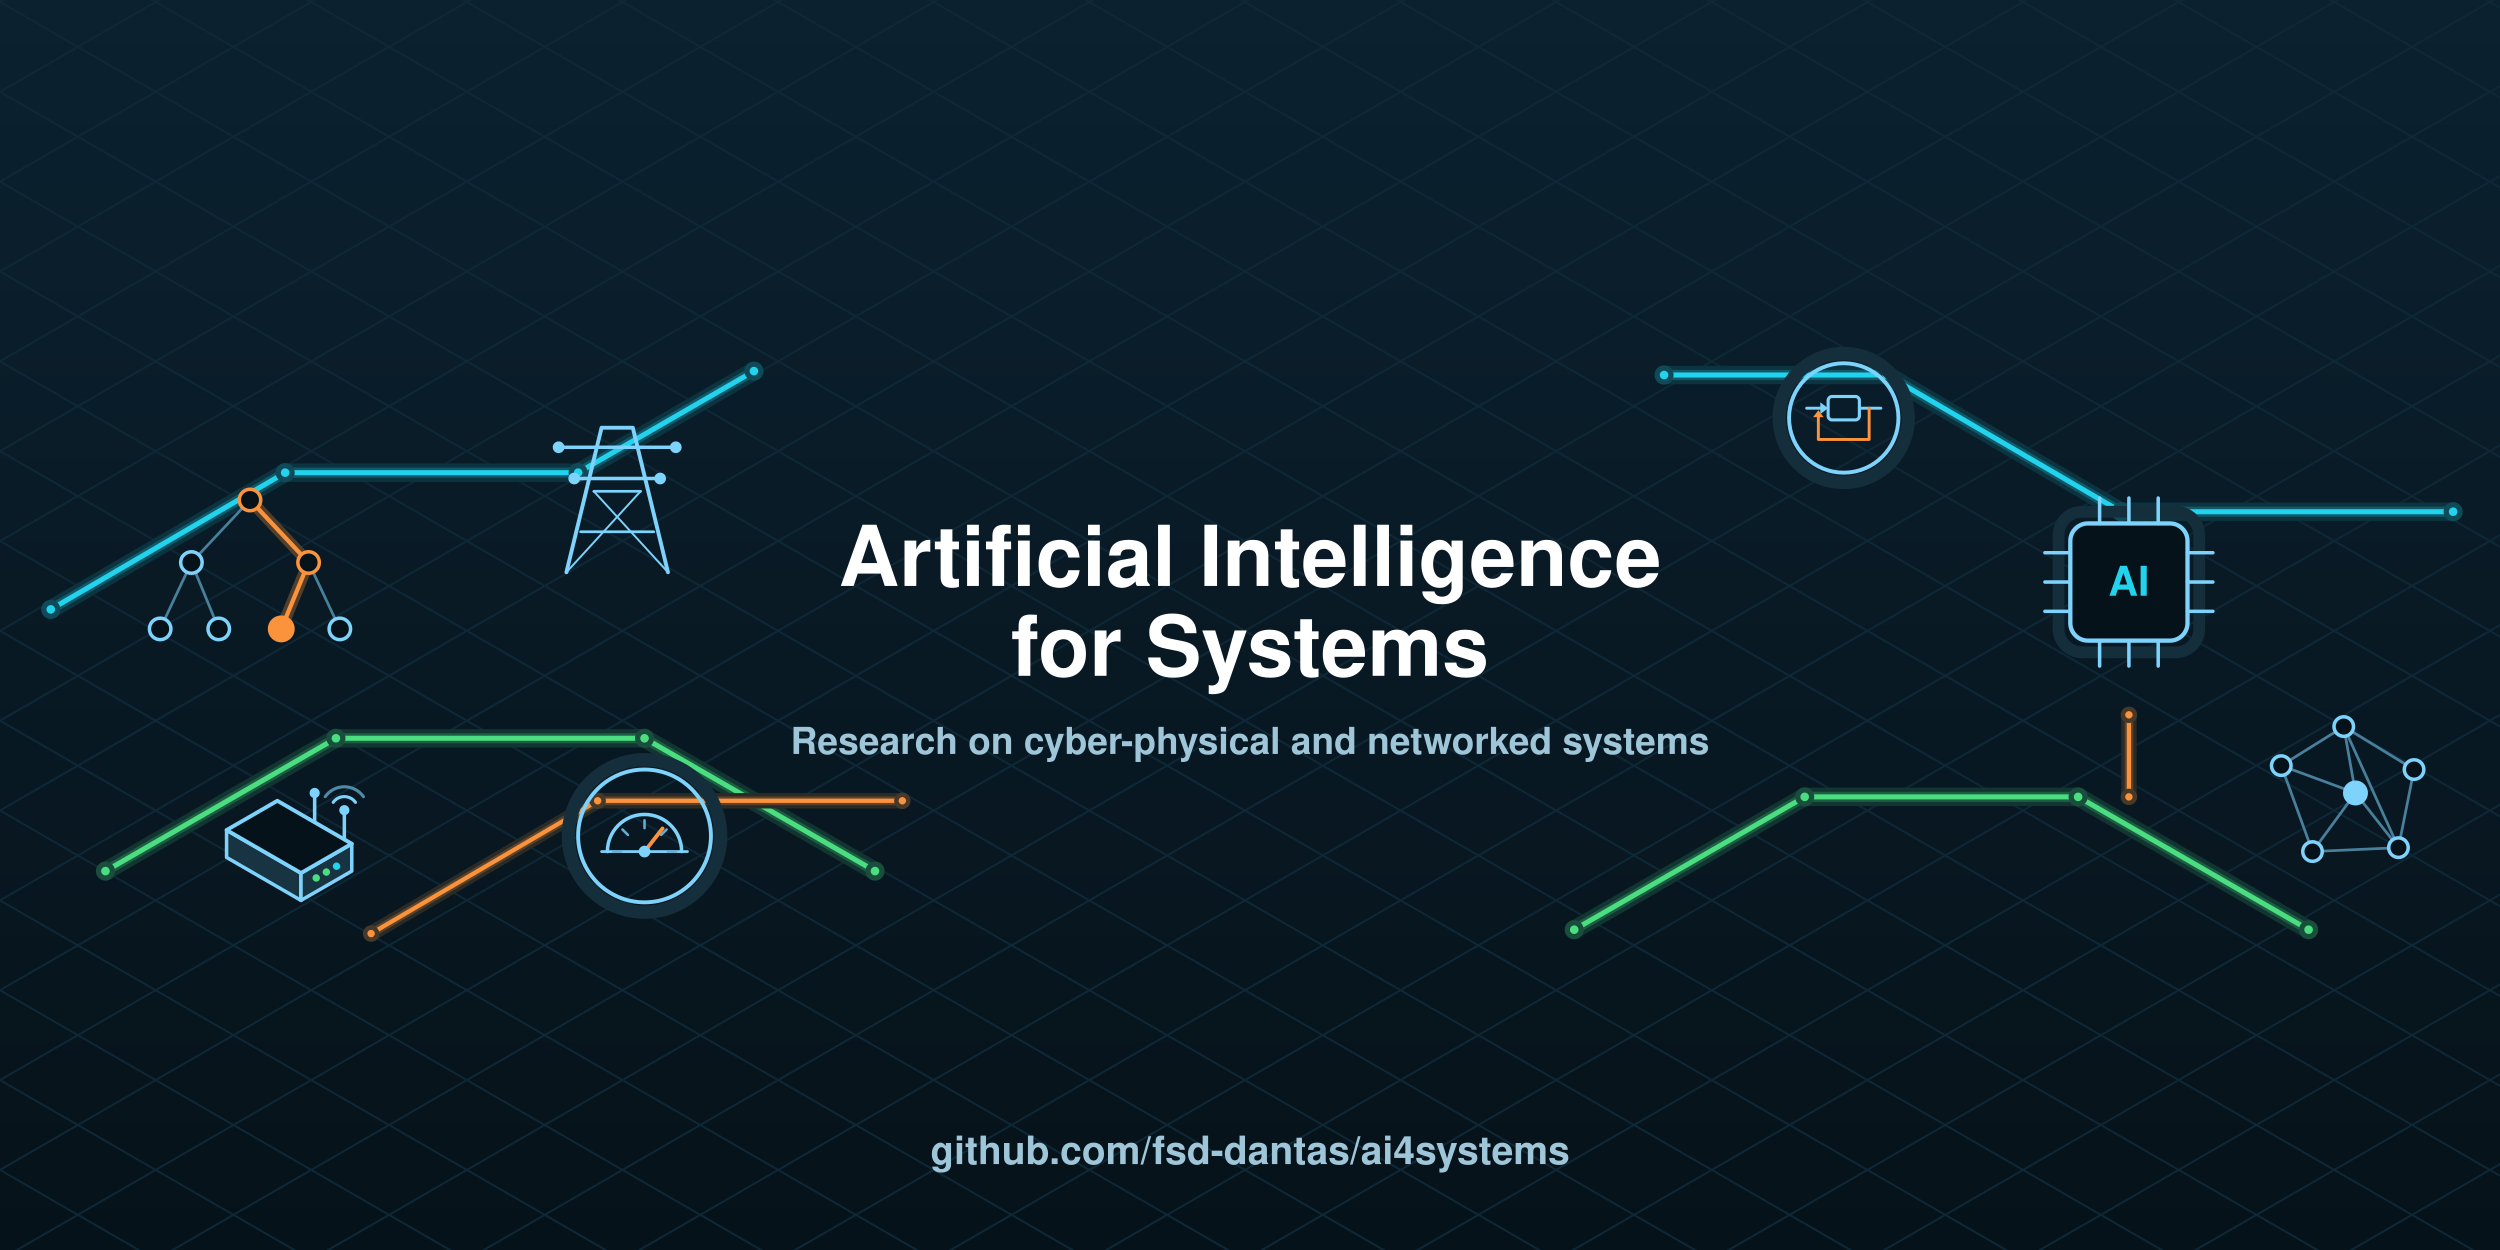
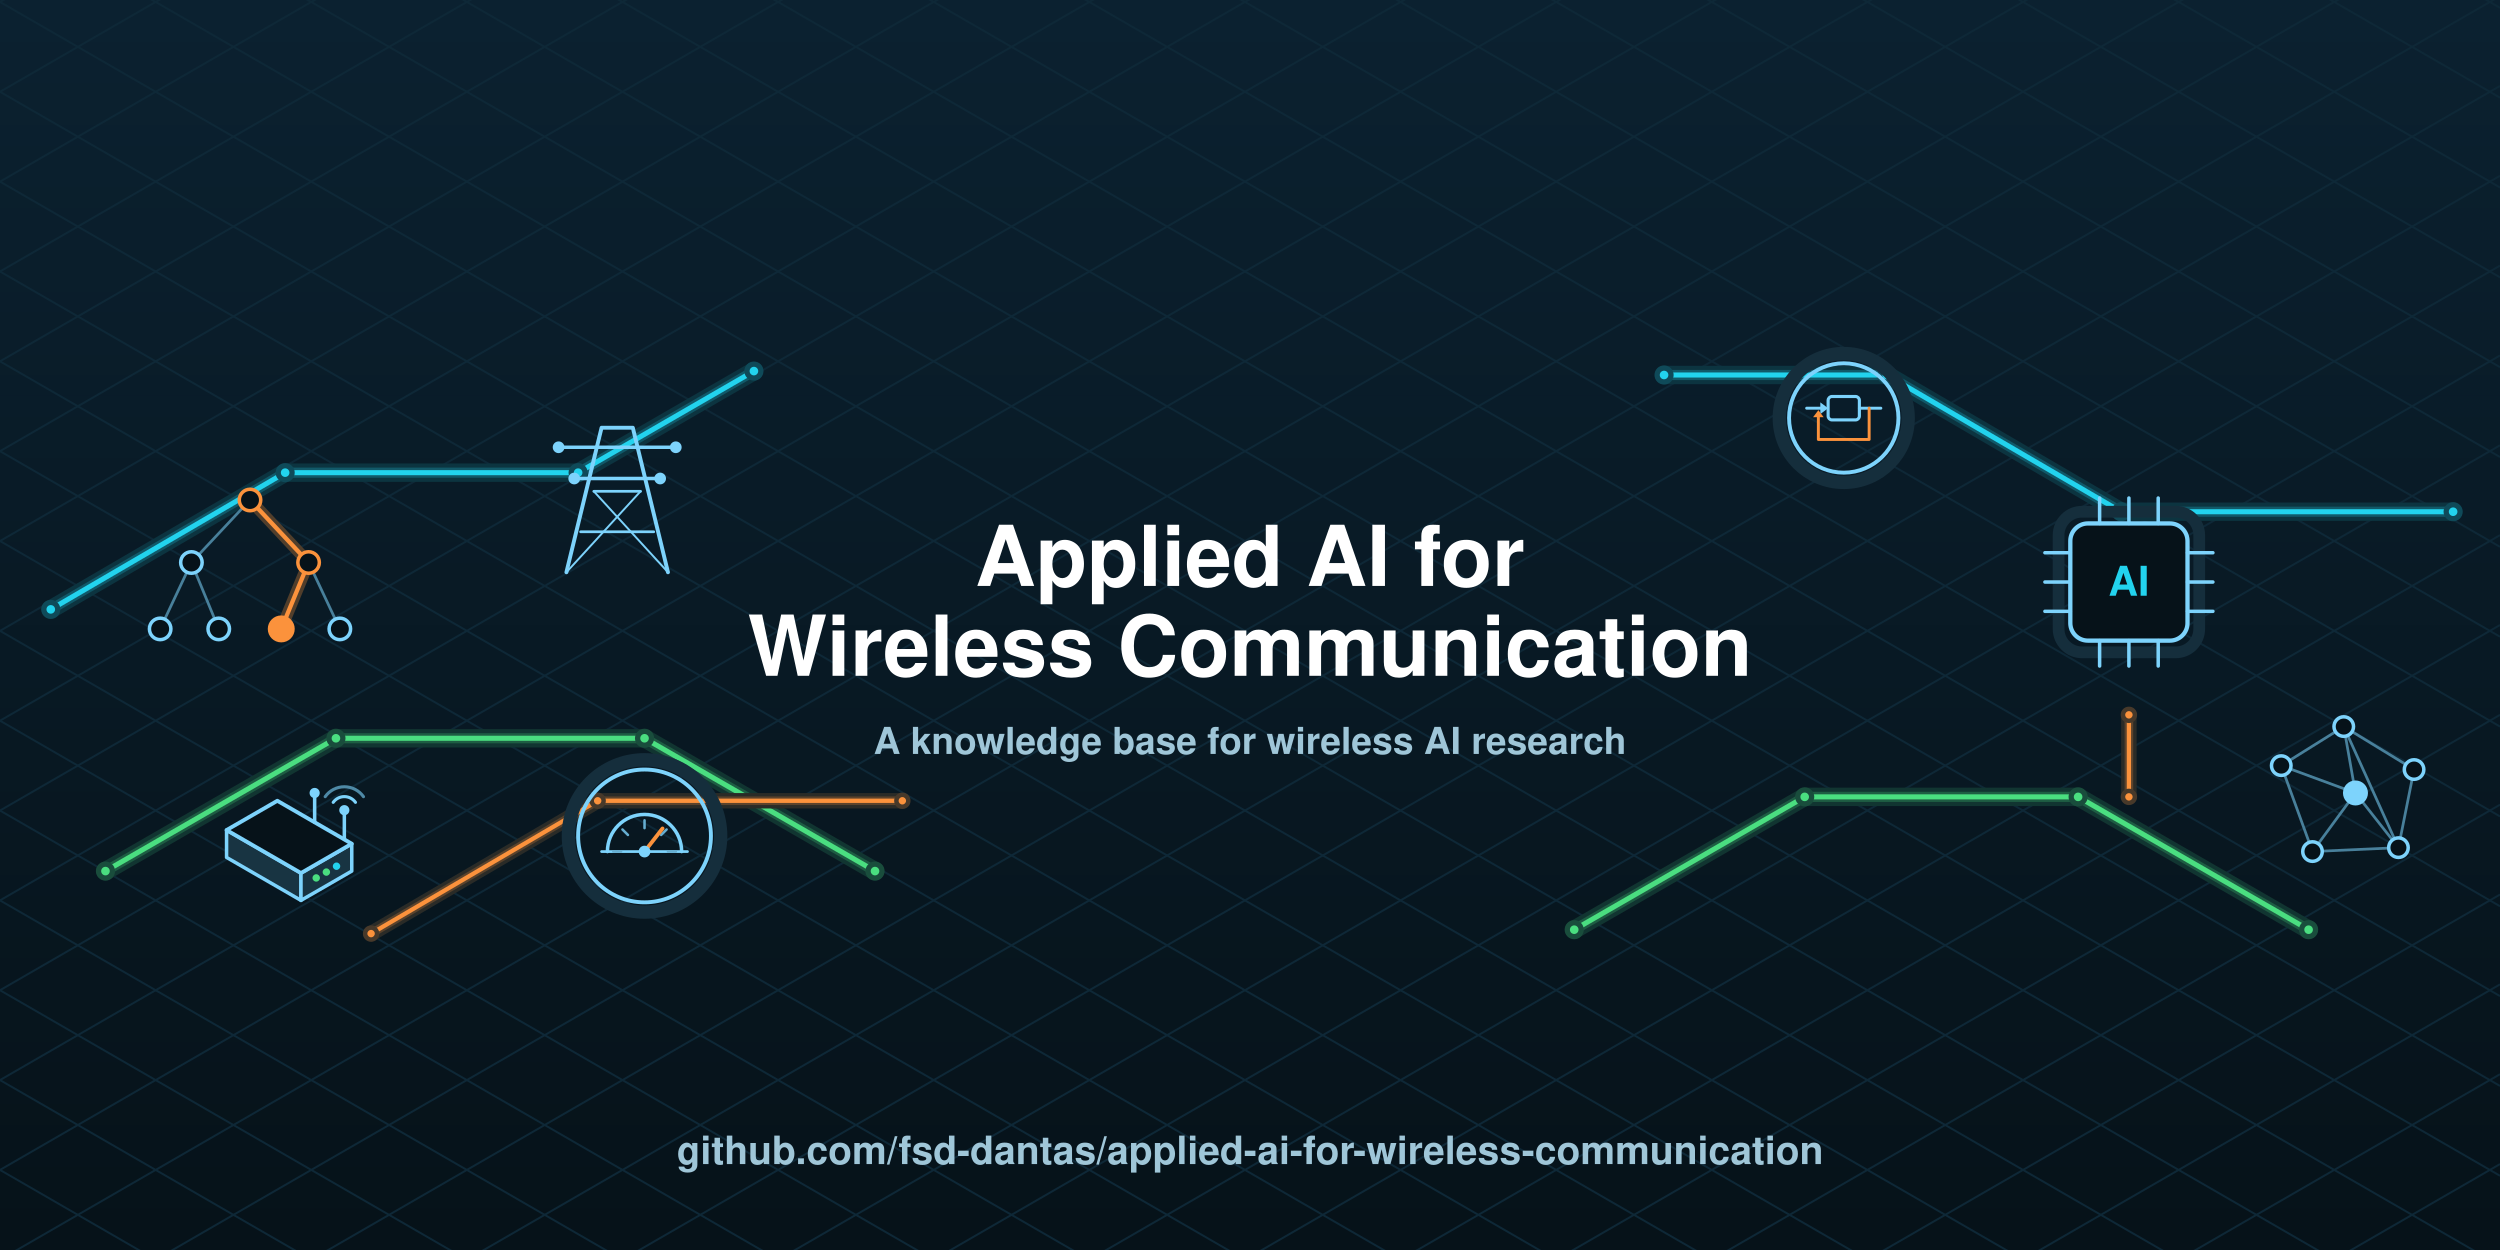
<svg xmlns="http://www.w3.org/2000/svg" viewBox="0 0 1280 640" width="1280" height="640" font-family="Segoe UI, Helvetica, Arial, sans-serif">
  <rect x="0" y="0.00" width="1280" height="11.67" fill="#0b2130" />
  <rect x="0" y="10.67" width="1280" height="11.67" fill="#0b2130" />
  <rect x="0" y="21.33" width="1280" height="11.67" fill="#0b202f" />
  <rect x="0" y="32.00" width="1280" height="11.67" fill="#0b202f" />
  <rect x="0" y="42.67" width="1280" height="11.67" fill="#0b202e" />
  <rect x="0" y="53.33" width="1280" height="11.67" fill="#0b202e" />
  <rect x="0" y="64.00" width="1280" height="11.67" fill="#0a1f2e" />
  <rect x="0" y="74.67" width="1280" height="11.67" fill="#0a1f2d" />
  <rect x="0" y="85.33" width="1280" height="11.67" fill="#0a1f2d" />
  <rect x="0" y="96.00" width="1280" height="11.67" fill="#0a1f2c" />
  <rect x="0" y="106.67" width="1280" height="11.67" fill="#0a1e2c" />
  <rect x="0" y="117.33" width="1280" height="11.67" fill="#0a1e2c" />
  <rect x="0" y="128.00" width="1280" height="11.67" fill="#0a1e2b" />
  <rect x="0" y="138.67" width="1280" height="11.67" fill="#0a1e2b" />
  <rect x="0" y="149.33" width="1280" height="11.67" fill="#0a1d2b" />
  <rect x="0" y="160.00" width="1280" height="11.67" fill="#0a1d2a" />
  <rect x="0" y="170.67" width="1280" height="11.67" fill="#0a1d2a" />
  <rect x="0" y="181.33" width="1280" height="11.67" fill="#0a1d29" />
  <rect x="0" y="192.00" width="1280" height="11.67" fill="#091c29" />
  <rect x="0" y="202.67" width="1280" height="11.67" fill="#091c29" />
  <rect x="0" y="213.33" width="1280" height="11.67" fill="#091c28" />
  <rect x="0" y="224.00" width="1280" height="11.67" fill="#091c28" />
  <rect x="0" y="234.67" width="1280" height="11.67" fill="#091b27" />
  <rect x="0" y="245.33" width="1280" height="11.67" fill="#091b27" />
  <rect x="0" y="256.00" width="1280" height="11.67" fill="#091b27" />
  <rect x="0" y="266.67" width="1280" height="11.67" fill="#091b26" />
  <rect x="0" y="277.33" width="1280" height="11.67" fill="#091a26" />
  <rect x="0" y="288.00" width="1280" height="11.67" fill="#091a25" />
  <rect x="0" y="298.67" width="1280" height="11.67" fill="#091a25" />
  <rect x="0" y="309.33" width="1280" height="11.67" fill="#091a25" />
  <rect x="0" y="320.00" width="1280" height="11.67" fill="#081924" />
  <rect x="0" y="330.67" width="1280" height="11.67" fill="#081924" />
  <rect x="0" y="341.33" width="1280" height="11.67" fill="#081924" />
  <rect x="0" y="352.00" width="1280" height="11.67" fill="#081923" />
  <rect x="0" y="362.67" width="1280" height="11.67" fill="#081823" />
  <rect x="0" y="373.33" width="1280" height="11.67" fill="#081822" />
  <rect x="0" y="384.00" width="1280" height="11.67" fill="#081822" />
  <rect x="0" y="394.67" width="1280" height="11.67" fill="#081822" />
  <rect x="0" y="405.33" width="1280" height="11.67" fill="#081721" />
  <rect x="0" y="416.00" width="1280" height="11.67" fill="#081721" />
  <rect x="0" y="426.67" width="1280" height="11.67" fill="#081720" />
  <rect x="0" y="437.33" width="1280" height="11.67" fill="#081720" />
  <rect x="0" y="448.00" width="1280" height="11.67" fill="#071620" />
  <rect x="0" y="458.67" width="1280" height="11.67" fill="#07161f" />
  <rect x="0" y="469.33" width="1280" height="11.67" fill="#07161f" />
  <rect x="0" y="480.00" width="1280" height="11.67" fill="#07161e" />
  <rect x="0" y="490.67" width="1280" height="11.67" fill="#07151e" />
  <rect x="0" y="501.33" width="1280" height="11.67" fill="#07151e" />
  <rect x="0" y="512.00" width="1280" height="11.67" fill="#07151d" />
  <rect x="0" y="522.67" width="1280" height="11.67" fill="#07151d" />
  <rect x="0" y="533.33" width="1280" height="11.67" fill="#07141d" />
  <rect x="0" y="544.00" width="1280" height="11.67" fill="#07141c" />
  <rect x="0" y="554.67" width="1280" height="11.67" fill="#07141c" />
  <rect x="0" y="565.33" width="1280" height="11.67" fill="#07141b" />
  <rect x="0" y="576.00" width="1280" height="11.67" fill="#06131b" />
  <rect x="0" y="586.67" width="1280" height="11.67" fill="#06131b" />
  <rect x="0" y="597.33" width="1280" height="11.67" fill="#06131a" />
  <rect x="0" y="608.00" width="1280" height="11.67" fill="#06131a" />
  <rect x="0" y="618.67" width="1280" height="11.67" fill="#061219" />
  <rect x="0" y="629.33" width="1280" height="11.67" fill="#061219" />
  <line x1="0" y1="-1471" x2="1280" y2="-732" stroke="#0e2837" stroke-width="1" />
  <line x1="0" y1="-1471" x2="1280" y2="-2210" stroke="#0e2837" stroke-width="1" />
  <line x1="0" y1="-1425" x2="1280" y2="-686" stroke="#0e2837" stroke-width="1" />
  <line x1="0" y1="-1425" x2="1280" y2="-2164" stroke="#0e2837" stroke-width="1" />
  <line x1="0" y1="-1379" x2="1280" y2="-640" stroke="#0e2837" stroke-width="1" />
  <line x1="0" y1="-1379" x2="1280" y2="-2118" stroke="#0e2837" stroke-width="1" />
  <line x1="0" y1="-1333" x2="1280" y2="-594" stroke="#0e2837" stroke-width="1" />
  <line x1="0" y1="-1333" x2="1280" y2="-2072" stroke="#0e2837" stroke-width="1" />
  <line x1="0" y1="-1287" x2="1280" y2="-548" stroke="#0e2837" stroke-width="1" />
  <line x1="0" y1="-1287" x2="1280" y2="-2026" stroke="#0e2837" stroke-width="1" />
  <line x1="0" y1="-1241" x2="1280" y2="-502" stroke="#0e2837" stroke-width="1" />
  <line x1="0" y1="-1241" x2="1280" y2="-1980" stroke="#0e2837" stroke-width="1" />
  <line x1="0" y1="-1195" x2="1280" y2="-456" stroke="#0e2837" stroke-width="1" />
  <line x1="0" y1="-1195" x2="1280" y2="-1934" stroke="#0e2837" stroke-width="1" />
  <line x1="0" y1="-1149" x2="1280" y2="-410" stroke="#0e2837" stroke-width="1" />
  <line x1="0" y1="-1149" x2="1280" y2="-1888" stroke="#0e2837" stroke-width="1" />
  <line x1="0" y1="-1103" x2="1280" y2="-364" stroke="#0e2837" stroke-width="1" />
  <line x1="0" y1="-1103" x2="1280" y2="-1842" stroke="#0e2837" stroke-width="1" />
  <line x1="0" y1="-1057" x2="1280" y2="-318" stroke="#0e2837" stroke-width="1" />
  <line x1="0" y1="-1057" x2="1280" y2="-1796" stroke="#0e2837" stroke-width="1" />
  <line x1="0" y1="-1011" x2="1280" y2="-272" stroke="#0e2837" stroke-width="1" />
  <line x1="0" y1="-1011" x2="1280" y2="-1750" stroke="#0e2837" stroke-width="1" />
  <line x1="0" y1="-965" x2="1280" y2="-226" stroke="#0e2837" stroke-width="1" />
  <line x1="0" y1="-965" x2="1280" y2="-1704" stroke="#0e2837" stroke-width="1" />
  <line x1="0" y1="-919" x2="1280" y2="-180" stroke="#0e2837" stroke-width="1" />
  <line x1="0" y1="-919" x2="1280" y2="-1658" stroke="#0e2837" stroke-width="1" />
  <line x1="0" y1="-873" x2="1280" y2="-134" stroke="#0e2837" stroke-width="1" />
  <line x1="0" y1="-873" x2="1280" y2="-1612" stroke="#0e2837" stroke-width="1" />
  <line x1="0" y1="-827" x2="1280" y2="-88" stroke="#0e2837" stroke-width="1" />
  <line x1="0" y1="-827" x2="1280" y2="-1566" stroke="#0e2837" stroke-width="1" />
  <line x1="0" y1="-781" x2="1280" y2="-42" stroke="#0e2837" stroke-width="1" />
  <line x1="0" y1="-781" x2="1280" y2="-1520" stroke="#0e2837" stroke-width="1" />
  <line x1="0" y1="-735" x2="1280" y2="4" stroke="#0e2837" stroke-width="1" />
  <line x1="0" y1="-735" x2="1280" y2="-1474" stroke="#0e2837" stroke-width="1" />
  <line x1="0" y1="-689" x2="1280" y2="50" stroke="#0e2837" stroke-width="1" />
  <line x1="0" y1="-689" x2="1280" y2="-1428" stroke="#0e2837" stroke-width="1" />
  <line x1="0" y1="-643" x2="1280" y2="96" stroke="#0e2837" stroke-width="1" />
  <line x1="0" y1="-643" x2="1280" y2="-1382" stroke="#0e2837" stroke-width="1" />
  <line x1="0" y1="-597" x2="1280" y2="142" stroke="#0e2837" stroke-width="1" />
  <line x1="0" y1="-597" x2="1280" y2="-1336" stroke="#0e2837" stroke-width="1" />
  <line x1="0" y1="-551" x2="1280" y2="188" stroke="#0e2837" stroke-width="1" />
  <line x1="0" y1="-551" x2="1280" y2="-1290" stroke="#0e2837" stroke-width="1" />
  <line x1="0" y1="-505" x2="1280" y2="234" stroke="#0e2837" stroke-width="1" />
  <line x1="0" y1="-505" x2="1280" y2="-1244" stroke="#0e2837" stroke-width="1" />
  <line x1="0" y1="-459" x2="1280" y2="280" stroke="#0e2837" stroke-width="1" />
  <line x1="0" y1="-459" x2="1280" y2="-1198" stroke="#0e2837" stroke-width="1" />
  <line x1="0" y1="-413" x2="1280" y2="326" stroke="#0e2837" stroke-width="1" />
  <line x1="0" y1="-413" x2="1280" y2="-1152" stroke="#0e2837" stroke-width="1" />
  <line x1="0" y1="-367" x2="1280" y2="372" stroke="#0e2837" stroke-width="1" />
  <line x1="0" y1="-367" x2="1280" y2="-1106" stroke="#0e2837" stroke-width="1" />
  <line x1="0" y1="-321" x2="1280" y2="418" stroke="#0e2837" stroke-width="1" />
  <line x1="0" y1="-321" x2="1280" y2="-1060" stroke="#0e2837" stroke-width="1" />
  <line x1="0" y1="-275" x2="1280" y2="464" stroke="#0e2837" stroke-width="1" />
  <line x1="0" y1="-275" x2="1280" y2="-1014" stroke="#0e2837" stroke-width="1" />
  <line x1="0" y1="-229" x2="1280" y2="510" stroke="#0e2837" stroke-width="1" />
  <line x1="0" y1="-229" x2="1280" y2="-968" stroke="#0e2837" stroke-width="1" />
  <line x1="0" y1="-183" x2="1280" y2="556" stroke="#0e2837" stroke-width="1" />
  <line x1="0" y1="-183" x2="1280" y2="-922" stroke="#0e2837" stroke-width="1" />
  <line x1="0" y1="-137" x2="1280" y2="602" stroke="#0e2837" stroke-width="1" />
  <line x1="0" y1="-137" x2="1280" y2="-876" stroke="#0e2837" stroke-width="1" />
  <line x1="0" y1="-91" x2="1280" y2="648" stroke="#0e2837" stroke-width="1" />
  <line x1="0" y1="-91" x2="1280" y2="-830" stroke="#0e2837" stroke-width="1" />
  <line x1="0" y1="-45" x2="1280" y2="694" stroke="#0e2837" stroke-width="1" />
  <line x1="0" y1="-45" x2="1280" y2="-784" stroke="#0e2837" stroke-width="1" />
  <line x1="0" y1="1" x2="1280" y2="740" stroke="#0e2837" stroke-width="1" />
  <line x1="0" y1="1" x2="1280" y2="-738" stroke="#0e2837" stroke-width="1" />
  <line x1="0" y1="47" x2="1280" y2="786" stroke="#0e2837" stroke-width="1" />
  <line x1="0" y1="47" x2="1280" y2="-692" stroke="#0e2837" stroke-width="1" />
  <line x1="0" y1="93" x2="1280" y2="832" stroke="#0e2837" stroke-width="1" />
  <line x1="0" y1="93" x2="1280" y2="-646" stroke="#0e2837" stroke-width="1" />
  <line x1="0" y1="139" x2="1280" y2="878" stroke="#0e2837" stroke-width="1" />
  <line x1="0" y1="139" x2="1280" y2="-600" stroke="#0e2837" stroke-width="1" />
  <line x1="0" y1="185" x2="1280" y2="924" stroke="#0e2837" stroke-width="1" />
  <line x1="0" y1="185" x2="1280" y2="-554" stroke="#0e2837" stroke-width="1" />
  <line x1="0" y1="231" x2="1280" y2="970" stroke="#0e2837" stroke-width="1" />
  <line x1="0" y1="231" x2="1280" y2="-508" stroke="#0e2837" stroke-width="1" />
  <line x1="0" y1="277" x2="1280" y2="1016" stroke="#0e2837" stroke-width="1" />
  <line x1="0" y1="277" x2="1280" y2="-462" stroke="#0e2837" stroke-width="1" />
  <line x1="0" y1="323" x2="1280" y2="1062" stroke="#0e2837" stroke-width="1" />
  <line x1="0" y1="323" x2="1280" y2="-416" stroke="#0e2837" stroke-width="1" />
  <line x1="0" y1="369" x2="1280" y2="1108" stroke="#0e2837" stroke-width="1" />
  <line x1="0" y1="369" x2="1280" y2="-370" stroke="#0e2837" stroke-width="1" />
  <line x1="0" y1="415" x2="1280" y2="1154" stroke="#0e2837" stroke-width="1" />
  <line x1="0" y1="415" x2="1280" y2="-324" stroke="#0e2837" stroke-width="1" />
  <line x1="0" y1="461" x2="1280" y2="1200" stroke="#0e2837" stroke-width="1" />
  <line x1="0" y1="461" x2="1280" y2="-278" stroke="#0e2837" stroke-width="1" />
  <line x1="0" y1="507" x2="1280" y2="1246" stroke="#0e2837" stroke-width="1" />
  <line x1="0" y1="507" x2="1280" y2="-232" stroke="#0e2837" stroke-width="1" />
  <line x1="0" y1="553" x2="1280" y2="1292" stroke="#0e2837" stroke-width="1" />
  <line x1="0" y1="553" x2="1280" y2="-186" stroke="#0e2837" stroke-width="1" />
  <line x1="0" y1="599" x2="1280" y2="1338" stroke="#0e2837" stroke-width="1" />
  <line x1="0" y1="599" x2="1280" y2="-140" stroke="#0e2837" stroke-width="1" />
  <line x1="0" y1="645" x2="1280" y2="1384" stroke="#0e2837" stroke-width="1" />
  <line x1="0" y1="645" x2="1280" y2="-94" stroke="#0e2837" stroke-width="1" />
  <line x1="0" y1="691" x2="1280" y2="1430" stroke="#0e2837" stroke-width="1" />
  <line x1="0" y1="691" x2="1280" y2="-48" stroke="#0e2837" stroke-width="1" />
  <line x1="0" y1="737" x2="1280" y2="1476" stroke="#0e2837" stroke-width="1" />
  <line x1="0" y1="737" x2="1280" y2="-2" stroke="#0e2837" stroke-width="1" />
  <line x1="0" y1="783" x2="1280" y2="1522" stroke="#0e2837" stroke-width="1" />
  <line x1="0" y1="783" x2="1280" y2="44" stroke="#0e2837" stroke-width="1" />
  <line x1="0" y1="829" x2="1280" y2="1568" stroke="#0e2837" stroke-width="1" />
  <line x1="0" y1="829" x2="1280" y2="90" stroke="#0e2837" stroke-width="1" />
  <line x1="0" y1="875" x2="1280" y2="1614" stroke="#0e2837" stroke-width="1" />
  <line x1="0" y1="875" x2="1280" y2="136" stroke="#0e2837" stroke-width="1" />
  <line x1="0" y1="921" x2="1280" y2="1660" stroke="#0e2837" stroke-width="1" />
  <line x1="0" y1="921" x2="1280" y2="182" stroke="#0e2837" stroke-width="1" />
  <line x1="0" y1="967" x2="1280" y2="1706" stroke="#0e2837" stroke-width="1" />
  <line x1="0" y1="967" x2="1280" y2="228" stroke="#0e2837" stroke-width="1" />
  <line x1="0" y1="1013" x2="1280" y2="1752" stroke="#0e2837" stroke-width="1" />
  <line x1="0" y1="1013" x2="1280" y2="274" stroke="#0e2837" stroke-width="1" />
  <line x1="0" y1="1059" x2="1280" y2="1798" stroke="#0e2837" stroke-width="1" />
  <line x1="0" y1="1059" x2="1280" y2="320" stroke="#0e2837" stroke-width="1" />
  <line x1="0" y1="1105" x2="1280" y2="1844" stroke="#0e2837" stroke-width="1" />
  <line x1="0" y1="1105" x2="1280" y2="366" stroke="#0e2837" stroke-width="1" />
  <line x1="0" y1="1151" x2="1280" y2="1890" stroke="#0e2837" stroke-width="1" />
  <line x1="0" y1="1151" x2="1280" y2="412" stroke="#0e2837" stroke-width="1" />
  <line x1="0" y1="1197" x2="1280" y2="1936" stroke="#0e2837" stroke-width="1" />
  <line x1="0" y1="1197" x2="1280" y2="458" stroke="#0e2837" stroke-width="1" />
  <line x1="0" y1="1243" x2="1280" y2="1982" stroke="#0e2837" stroke-width="1" />
  <line x1="0" y1="1243" x2="1280" y2="504" stroke="#0e2837" stroke-width="1" />
  <line x1="0" y1="1289" x2="1280" y2="2028" stroke="#0e2837" stroke-width="1" />
  <line x1="0" y1="1289" x2="1280" y2="550" stroke="#0e2837" stroke-width="1" />
  <line x1="0" y1="1335" x2="1280" y2="2074" stroke="#0e2837" stroke-width="1" />
  <line x1="0" y1="1335" x2="1280" y2="596" stroke="#0e2837" stroke-width="1" />
  <line x1="0" y1="1381" x2="1280" y2="2120" stroke="#0e2837" stroke-width="1" />
  <line x1="0" y1="1381" x2="1280" y2="642" stroke="#0e2837" stroke-width="1" />
  <line x1="0" y1="1427" x2="1280" y2="2166" stroke="#0e2837" stroke-width="1" />
  <line x1="0" y1="1427" x2="1280" y2="688" stroke="#0e2837" stroke-width="1" />
  <g transform="translate(0,140)">
    <polyline points="26,172 146,102 296,102 386,50" fill="none" stroke="#0c3440" stroke-width="9.4" stroke-linejoin="round" stroke-linecap="round" />
    <polyline points="26,172 146,102 296,102 386,50" fill="none" stroke="#115969" stroke-width="5.2" stroke-linejoin="round" stroke-linecap="round" />
    <polyline points="26,172 146,102 296,102 386,50" fill="none" stroke="#22d3ee" stroke-width="2.6" stroke-linejoin="round" stroke-linecap="round" />
    <circle cx="26" cy="172" r="4.9" fill="#0f4a59" />
    <circle cx="26" cy="172" r="2.2" fill="#22d3ee" />
    <circle cx="146" cy="102" r="4.9" fill="#0f4a59" />
    <circle cx="146" cy="102" r="2.2" fill="#22d3ee" />
    <circle cx="296" cy="102" r="4.9" fill="#0f4a59" />
    <circle cx="296" cy="102" r="2.2" fill="#22d3ee" />
    <circle cx="386" cy="50" r="4.9" fill="#0f4a59" />
    <circle cx="386" cy="50" r="2.2" fill="#22d3ee" />
    <polyline points="54,306 172,238 330,238 448,306" fill="none" stroke="#113531" stroke-width="9.4" stroke-linejoin="round" stroke-linecap="round" />
    <polyline points="54,306 172,238 330,238 448,306" fill="none" stroke="#1e5d43" stroke-width="5.2" stroke-linejoin="round" stroke-linecap="round" />
    <polyline points="54,306 172,238 330,238 448,306" fill="none" stroke="#4ade80" stroke-width="2.6" stroke-linejoin="round" stroke-linecap="round" />
    <circle cx="54" cy="306" r="4.9" fill="#194d3c" />
    <circle cx="54" cy="306" r="2.2" fill="#4ade80" />
    <circle cx="172" cy="238" r="4.9" fill="#194d3c" />
    <circle cx="172" cy="238" r="2.2" fill="#4ade80" />
    <circle cx="330" cy="238" r="4.9" fill="#194d3c" />
    <circle cx="330" cy="238" r="2.2" fill="#4ade80" />
    <circle cx="448" cy="306" r="4.9" fill="#194d3c" />
    <circle cx="448" cy="306" r="2.2" fill="#4ade80" />
    <polyline points="190,338 306,270 462,270" fill="none" stroke="#2a2b27" stroke-width="7.9" stroke-linejoin="round" stroke-linecap="round" />
    <polyline points="190,338 306,270 462,270" fill="none" stroke="#5b432c" stroke-width="4.4" stroke-linejoin="round" stroke-linecap="round" />
    <polyline points="190,338 306,270 462,270" fill="none" stroke="#fb923c" stroke-width="2.2" stroke-linejoin="round" stroke-linecap="round" />
    <circle cx="190" cy="338" r="4.2" fill="#47392a" />
    <circle cx="190" cy="338" r="1.9" fill="#fb923c" />
    <circle cx="306" cy="270" r="4.2" fill="#47392a" />
    <circle cx="306" cy="270" r="1.9" fill="#fb923c" />
    <circle cx="462" cy="270" r="4.2" fill="#47392a" />
    <circle cx="462" cy="270" r="1.9" fill="#fb923c" />
    <polyline points="852,52 966,52 1086,122 1256,122" fill="none" stroke="#0c3440" stroke-width="9.4" stroke-linejoin="round" stroke-linecap="round" />
    <polyline points="852,52 966,52 1086,122 1256,122" fill="none" stroke="#115969" stroke-width="5.2" stroke-linejoin="round" stroke-linecap="round" />
    <polyline points="852,52 966,52 1086,122 1256,122" fill="none" stroke="#22d3ee" stroke-width="2.6" stroke-linejoin="round" stroke-linecap="round" />
    <circle cx="852" cy="52" r="4.9" fill="#0f4a59" />
    <circle cx="852" cy="52" r="2.2" fill="#22d3ee" />
    <circle cx="966" cy="52" r="4.9" fill="#0f4a59" />
    <circle cx="966" cy="52" r="2.2" fill="#22d3ee" />
    <circle cx="1086" cy="122" r="4.9" fill="#0f4a59" />
    <circle cx="1086" cy="122" r="2.2" fill="#22d3ee" />
    <circle cx="1256" cy="122" r="4.9" fill="#0f4a59" />
    <circle cx="1256" cy="122" r="2.2" fill="#22d3ee" />
    <polyline points="806,336 924,268 1064,268 1182,336" fill="none" stroke="#113531" stroke-width="9.4" stroke-linejoin="round" stroke-linecap="round" />
    <polyline points="806,336 924,268 1064,268 1182,336" fill="none" stroke="#1e5d43" stroke-width="5.2" stroke-linejoin="round" stroke-linecap="round" />
    <polyline points="806,336 924,268 1064,268 1182,336" fill="none" stroke="#4ade80" stroke-width="2.6" stroke-linejoin="round" stroke-linecap="round" />
    <circle cx="806" cy="336" r="4.9" fill="#194d3c" />
    <circle cx="806" cy="336" r="2.2" fill="#4ade80" />
    <circle cx="924" cy="268" r="4.9" fill="#194d3c" />
    <circle cx="924" cy="268" r="2.2" fill="#4ade80" />
    <circle cx="1064" cy="268" r="4.9" fill="#194d3c" />
    <circle cx="1064" cy="268" r="2.2" fill="#4ade80" />
    <circle cx="1182" cy="336" r="4.9" fill="#194d3c" />
    <circle cx="1182" cy="336" r="2.2" fill="#4ade80" />
    <polyline points="1090,226 1090,268" fill="none" stroke="#2a2b27" stroke-width="7.9" stroke-linejoin="round" stroke-linecap="round" />
    <polyline points="1090,226 1090,268" fill="none" stroke="#5b432c" stroke-width="4.4" stroke-linejoin="round" stroke-linecap="round" />
    <polyline points="1090,226 1090,268" fill="none" stroke="#fb923c" stroke-width="2.2" stroke-linejoin="round" stroke-linecap="round" />
    <circle cx="1090" cy="226" r="4.2" fill="#47392a" />
    <circle cx="1090" cy="226" r="1.9" fill="#fb923c" />
    <circle cx="1090" cy="268" r="4.2" fill="#47392a" />
    <circle cx="1090" cy="268" r="1.9" fill="#fb923c" />
    <line x1="128.0" y1="116.0" x2="98.0" y2="148.0" stroke="#48809b" stroke-width="1.4" stroke-linecap="round" />
    <line x1="128.0" y1="116.0" x2="158.0" y2="148.0" stroke="#48809b" stroke-width="1.4" stroke-linecap="round" />
    <line x1="98.0" y1="148.0" x2="82.0" y2="182.0" stroke="#48809b" stroke-width="1.4" stroke-linecap="round" />
    <line x1="98.0" y1="148.0" x2="112.0" y2="182.0" stroke="#48809b" stroke-width="1.4" stroke-linecap="round" />
    <line x1="158.0" y1="148.0" x2="144.0" y2="182.0" stroke="#48809b" stroke-width="1.4" stroke-linecap="round" />
    <line x1="158.0" y1="148.0" x2="174.0" y2="182.0" stroke="#48809b" stroke-width="1.4" stroke-linecap="round" />
    <line x1="128.0" y1="116.0" x2="158.0" y2="148.0" stroke="#513e2b" stroke-width="6" stroke-linecap="round" />
    <line x1="128.0" y1="116.0" x2="158.0" y2="148.0" stroke="#fb923c" stroke-width="2.2" stroke-linecap="round" />
    <line x1="158.0" y1="148.0" x2="144.0" y2="182.0" stroke="#513e2b" stroke-width="6" stroke-linecap="round" />
    <line x1="158.0" y1="148.0" x2="144.0" y2="182.0" stroke="#fb923c" stroke-width="2.2" stroke-linecap="round" />
    <circle cx="98.0" cy="148.0" r="5.5" fill="#061219" stroke="#7dd3fc" stroke-width="1.8" />
    <circle cx="82.0" cy="182.0" r="5.5" fill="#061219" stroke="#7dd3fc" stroke-width="1.8" />
    <circle cx="112.0" cy="182.0" r="5.5" fill="#061219" stroke="#7dd3fc" stroke-width="1.8" />
    <circle cx="174.0" cy="182.0" r="5.5" fill="#061219" stroke="#7dd3fc" stroke-width="1.8" />
    <circle cx="128.0" cy="116.0" r="5.5" fill="#061219" stroke="#fb923c" stroke-width="1.8" />
    <circle cx="158.0" cy="148.0" r="5.5" fill="#061219" stroke="#fb923c" stroke-width="1.8" />
    <circle cx="144.0" cy="182.0" r="6" fill="#fb923c" stroke="#fb923c" stroke-width="1.8" />
    <polygon points="116.0,285.0 154.1,307.0 154.1,321.0 116.0,299.0" fill="#183442" stroke="#7dd3fc" stroke-width="1.8" stroke-linejoin="round" />
    <polygon points="154.1,307.0 180.1,292.0 180.1,306.0 154.1,321.0" fill="#183442" stroke="#7dd3fc" stroke-width="1.8" stroke-linejoin="round" />
    <polygon points="142.0,270.0 180.1,292.0 154.1,307.0 116.0,285.0" fill="#061219" stroke="#7dd3fc" stroke-width="2.0" stroke-linejoin="round" />
    <circle cx="161.9" cy="309.5" r="1.9" fill="#4ade80" />
    <circle cx="167.1" cy="306.5" r="1.9" fill="#4ade80" />
    <circle cx="172.3" cy="303.5" r="1.9" fill="#22d3ee" />
    <line x1="161.1" y1="281.0" x2="161.1" y2="267.0" stroke="#7dd3fc" stroke-width="1.8" stroke-linecap="round" />
    <circle cx="161.1" cy="266.0" r="2.6" fill="#7dd3fc" />
    <line x1="176.3" y1="289.8" x2="176.3" y2="275.8" stroke="#7dd3fc" stroke-width="1.8" stroke-linecap="round" />
    <circle cx="176.3" cy="274.8" r="2.6" fill="#7dd3fc" />
    <path d="M 170.6 270.8 A 7 7 0 0 1 182.0 270.8" fill="none" stroke="#7dd3fc" stroke-width="1.6" stroke-linecap="round" stroke-linejoin="round" />
    <path d="M 166.5 267.9 A 12 12 0 0 1 186.1 267.9" fill="none" stroke="#4e89a6" stroke-width="1.6" stroke-linecap="round" stroke-linejoin="round" />
    <path d="M 290.0 153.0 L 308 79.0 L 324 79.0 L 342.0 153.0" fill="none" stroke="#7dd3fc" stroke-width="2.0" stroke-linecap="round" stroke-linejoin="round" />
    <path d="M 297.28 132.28 L 334.72 132.28" fill="none" stroke="#7dd3fc" stroke-width="1.4" stroke-linecap="round" stroke-linejoin="round" />
    <path d="M 304.04 111.56 L 327.96 111.56" fill="none" stroke="#7dd3fc" stroke-width="1.4" stroke-linecap="round" stroke-linejoin="round" />
    <path d="M 290.0 153.0 L 327.96 111.56" fill="none" stroke="#7dd3fc" stroke-width="1.0" stroke-linecap="round" stroke-linejoin="round" />
    <path d="M 342.0 153.0 L 304.04 111.56" fill="none" stroke="#7dd3fc" stroke-width="1.0" stroke-linecap="round" stroke-linejoin="round" />
    <path d="M 286.0 89.0 L 346.0 89.0" fill="none" stroke="#7dd3fc" stroke-width="1.8" stroke-linecap="round" stroke-linejoin="round" />
    <circle cx="286" cy="89" r="3" fill="#7dd3fc" />
    <circle cx="346" cy="89" r="3" fill="#7dd3fc" />
    <path d="M 294.0 105.0 L 338.0 105.0" fill="none" stroke="#7dd3fc" stroke-width="1.8" stroke-linecap="round" stroke-linejoin="round" />
    <circle cx="294" cy="105" r="3" fill="#7dd3fc" />
    <circle cx="338" cy="105" r="3" fill="#7dd3fc" />
    <circle cx="330" cy="288" r="39" fill="none" stroke="#152e3c" stroke-width="6.8" />
    <circle cx="330" cy="288" r="34" fill="none" stroke="#7dd3fc" stroke-width="2.0" />
    <path d="M 311 296 A 19 19 0 0 1 349 296" fill="none" stroke="#7dd3fc" stroke-width="1.8" stroke-linecap="round" stroke-linejoin="round" />
    <path d="M 308 296 L 352 296" fill="none" stroke="#7dd3fc" stroke-width="1.4" stroke-linecap="round" stroke-linejoin="round" />
    <line x1="318.0" y1="296.0" x2="314.0" y2="296.0" stroke="#66aed1" stroke-width="1.3" stroke-linecap="round" />
    <line x1="321.5" y1="287.5" x2="318.7" y2="284.7" stroke="#66aed1" stroke-width="1.3" stroke-linecap="round" />
    <line x1="330.0" y1="284.0" x2="330.0" y2="280.0" stroke="#66aed1" stroke-width="1.3" stroke-linecap="round" />
    <line x1="338.5" y1="287.5" x2="341.3" y2="284.7" stroke="#66aed1" stroke-width="1.3" stroke-linecap="round" />
    <line x1="342.0" y1="296.0" x2="346.0" y2="296.0" stroke="#66aed1" stroke-width="1.3" stroke-linecap="round" />
    <line x1="330.0" y1="296.0" x2="339.2" y2="284.2" stroke="#fb923c" stroke-width="2.0" stroke-linecap="round" />
    <circle cx="330" cy="296" r="3" fill="#7dd3fc" />
    <circle cx="944" cy="74" r="33" fill="none" stroke="#152e3c" stroke-width="6.8" />
    <circle cx="944" cy="74" r="28" fill="none" stroke="#7dd3fc" stroke-width="2.0" />
    <rect x="936" y="63" width="16" height="12" rx="2" fill="none" stroke="#7dd3fc" stroke-width="1.6" />
    <path d="M 925 69 L 934 69" fill="none" stroke="#7dd3fc" stroke-width="1.5" stroke-linecap="round" stroke-linejoin="round" />
    <polygon points="936.0,69.0 932.0,66.0 932.0,72.0" fill="#7dd3fc" />
    <path d="M 952 69 L 963 69" fill="none" stroke="#7dd3fc" stroke-width="1.5" stroke-linecap="round" stroke-linejoin="round" />
    <path d="M 957 69 L 957 85 L 931 85 L 931 73" fill="none" stroke="#fb923c" stroke-width="1.5" stroke-linecap="round" stroke-linejoin="round" />
    <polygon points="931.0,70.0 928.3,73.6 933.7,73.6" fill="#fb923c" />
    <rect x="1054.0" y="122.0" width="72.0" height="72.0" rx="12" fill="none" stroke="#152e3c" stroke-width="6" />
    <rect x="1060.0" y="128.0" width="60.0" height="60.0" rx="9" fill="#061219" stroke="#7dd3fc" stroke-width="2.2" />
    <path d="M 1075 128.0 L 1075 115.0" fill="none" stroke="#7dd3fc" stroke-width="1.8" stroke-linecap="round" stroke-linejoin="round" />
    <path d="M 1075 188.0 L 1075 201.0" fill="none" stroke="#7dd3fc" stroke-width="1.8" stroke-linecap="round" stroke-linejoin="round" />
    <path d="M 1060.0 143 L 1047.0 143" fill="none" stroke="#7dd3fc" stroke-width="1.8" stroke-linecap="round" stroke-linejoin="round" />
    <path d="M 1120.0 143 L 1133.0 143" fill="none" stroke="#7dd3fc" stroke-width="1.8" stroke-linecap="round" stroke-linejoin="round" />
    <path d="M 1090 128.0 L 1090 115.0" fill="none" stroke="#7dd3fc" stroke-width="1.8" stroke-linecap="round" stroke-linejoin="round" />
    <path d="M 1090 188.0 L 1090 201.0" fill="none" stroke="#7dd3fc" stroke-width="1.8" stroke-linecap="round" stroke-linejoin="round" />
    <path d="M 1060.0 158 L 1047.0 158" fill="none" stroke="#7dd3fc" stroke-width="1.8" stroke-linecap="round" stroke-linejoin="round" />
    <path d="M 1120.0 158 L 1133.0 158" fill="none" stroke="#7dd3fc" stroke-width="1.8" stroke-linecap="round" stroke-linejoin="round" />
    <path d="M 1105 128.0 L 1105 115.0" fill="none" stroke="#7dd3fc" stroke-width="1.8" stroke-linecap="round" stroke-linejoin="round" />
    <path d="M 1105 188.0 L 1105 201.0" fill="none" stroke="#7dd3fc" stroke-width="1.8" stroke-linecap="round" stroke-linejoin="round" />
    <path d="M 1060.0 173 L 1047.0 173" fill="none" stroke="#7dd3fc" stroke-width="1.8" stroke-linecap="round" stroke-linejoin="round" />
    <path d="M 1120.0 173 L 1133.0 173" fill="none" stroke="#7dd3fc" stroke-width="1.8" stroke-linecap="round" stroke-linejoin="round" />
    <text x="1090" y="165" font-size="21" font-weight="700" fill="#22d3ee" text-anchor="middle" font-family="Segoe UI, Helvetica, Arial, sans-serif">AI</text>
    <line x1="1168.0" y1="252.0" x2="1200.0" y2="232.0" stroke="#48809b" stroke-width="1.4" stroke-linecap="round" />
    <line x1="1200.0" y1="232.0" x2="1236.0" y2="254.0" stroke="#48809b" stroke-width="1.4" stroke-linecap="round" />
    <line x1="1236.0" y1="254.0" x2="1228.0" y2="294.0" stroke="#48809b" stroke-width="1.4" stroke-linecap="round" />
    <line x1="1228.0" y1="294.0" x2="1184.0" y2="296.0" stroke="#48809b" stroke-width="1.4" stroke-linecap="round" />
    <line x1="1184.0" y1="296.0" x2="1168.0" y2="252.0" stroke="#48809b" stroke-width="1.4" stroke-linecap="round" />
    <line x1="1206.0" y1="266.0" x2="1168.0" y2="252.0" stroke="#48809b" stroke-width="1.4" stroke-linecap="round" />
    <line x1="1206.0" y1="266.0" x2="1200.0" y2="232.0" stroke="#48809b" stroke-width="1.4" stroke-linecap="round" />
    <line x1="1206.0" y1="266.0" x2="1228.0" y2="294.0" stroke="#48809b" stroke-width="1.4" stroke-linecap="round" />
    <line x1="1206.0" y1="266.0" x2="1184.0" y2="296.0" stroke="#48809b" stroke-width="1.4" stroke-linecap="round" />
    <line x1="1200.0" y1="232.0" x2="1228.0" y2="294.0" stroke="#48809b" stroke-width="1.4" stroke-linecap="round" />
    <circle cx="1168.0" cy="252.0" r="5" fill="#061219" stroke="#7dd3fc" stroke-width="1.8" />
    <circle cx="1200.0" cy="232.0" r="5" fill="#061219" stroke="#7dd3fc" stroke-width="1.8" />
    <circle cx="1236.0" cy="254.0" r="5" fill="#061219" stroke="#7dd3fc" stroke-width="1.8" />
    <circle cx="1228.0" cy="294.0" r="5" fill="#061219" stroke="#7dd3fc" stroke-width="1.8" />
    <circle cx="1184.0" cy="296.0" r="5" fill="#061219" stroke="#7dd3fc" stroke-width="1.8" />
    <circle cx="1206.0" cy="266.0" r="5.5" fill="#7dd3fc" stroke="#7dd3fc" stroke-width="1.8" />
-     <text x="640" y="160" font-size="43" font-weight="700" fill="#ffffff" text-anchor="middle" font-family="Segoe UI, Helvetica, Arial, sans-serif">Artificial Intelligence</text>
-     <text x="640" y="206" font-size="43" font-weight="700" fill="#ffffff" text-anchor="middle" font-family="Segoe UI, Helvetica, Arial, sans-serif">for Systems</text>
-     <text x="640" y="246" font-size="19" font-weight="600" fill="#9fc6d8" text-anchor="middle" font-family="Segoe UI, Helvetica, Arial, sans-serif">Research on cyber-physical and networked systems</text>
+     <text x="640" y="160" font-size="43" font-weight="700" fill="#ffffff" text-anchor="middle" font-family="Segoe UI, Helvetica, Arial, sans-serif">Applied AI for</text>
+     <text x="640" y="206" font-size="43" font-weight="700" fill="#ffffff" text-anchor="middle" font-family="Segoe UI, Helvetica, Arial, sans-serif">Wireless Communication</text>
+     <text x="640" y="246" font-size="19" font-weight="600" fill="#9fc6d8" text-anchor="middle" font-family="Segoe UI, Helvetica, Arial, sans-serif">A knowledge base for wireless AI research</text>
  </g>
-   <text x="640" y="596" font-size="20" font-weight="600" fill="#9fc6d8" text-anchor="middle" font-family="Segoe UI, Helvetica, Arial, sans-serif">github.com/fsd-dantas/ai4systems</text>
+   <text x="640" y="596" font-size="20" font-weight="600" fill="#9fc6d8" text-anchor="middle" font-family="Segoe UI, Helvetica, Arial, sans-serif">github.com/fsd-dantas/applied-ai-for-wireless-communication</text>
</svg>
